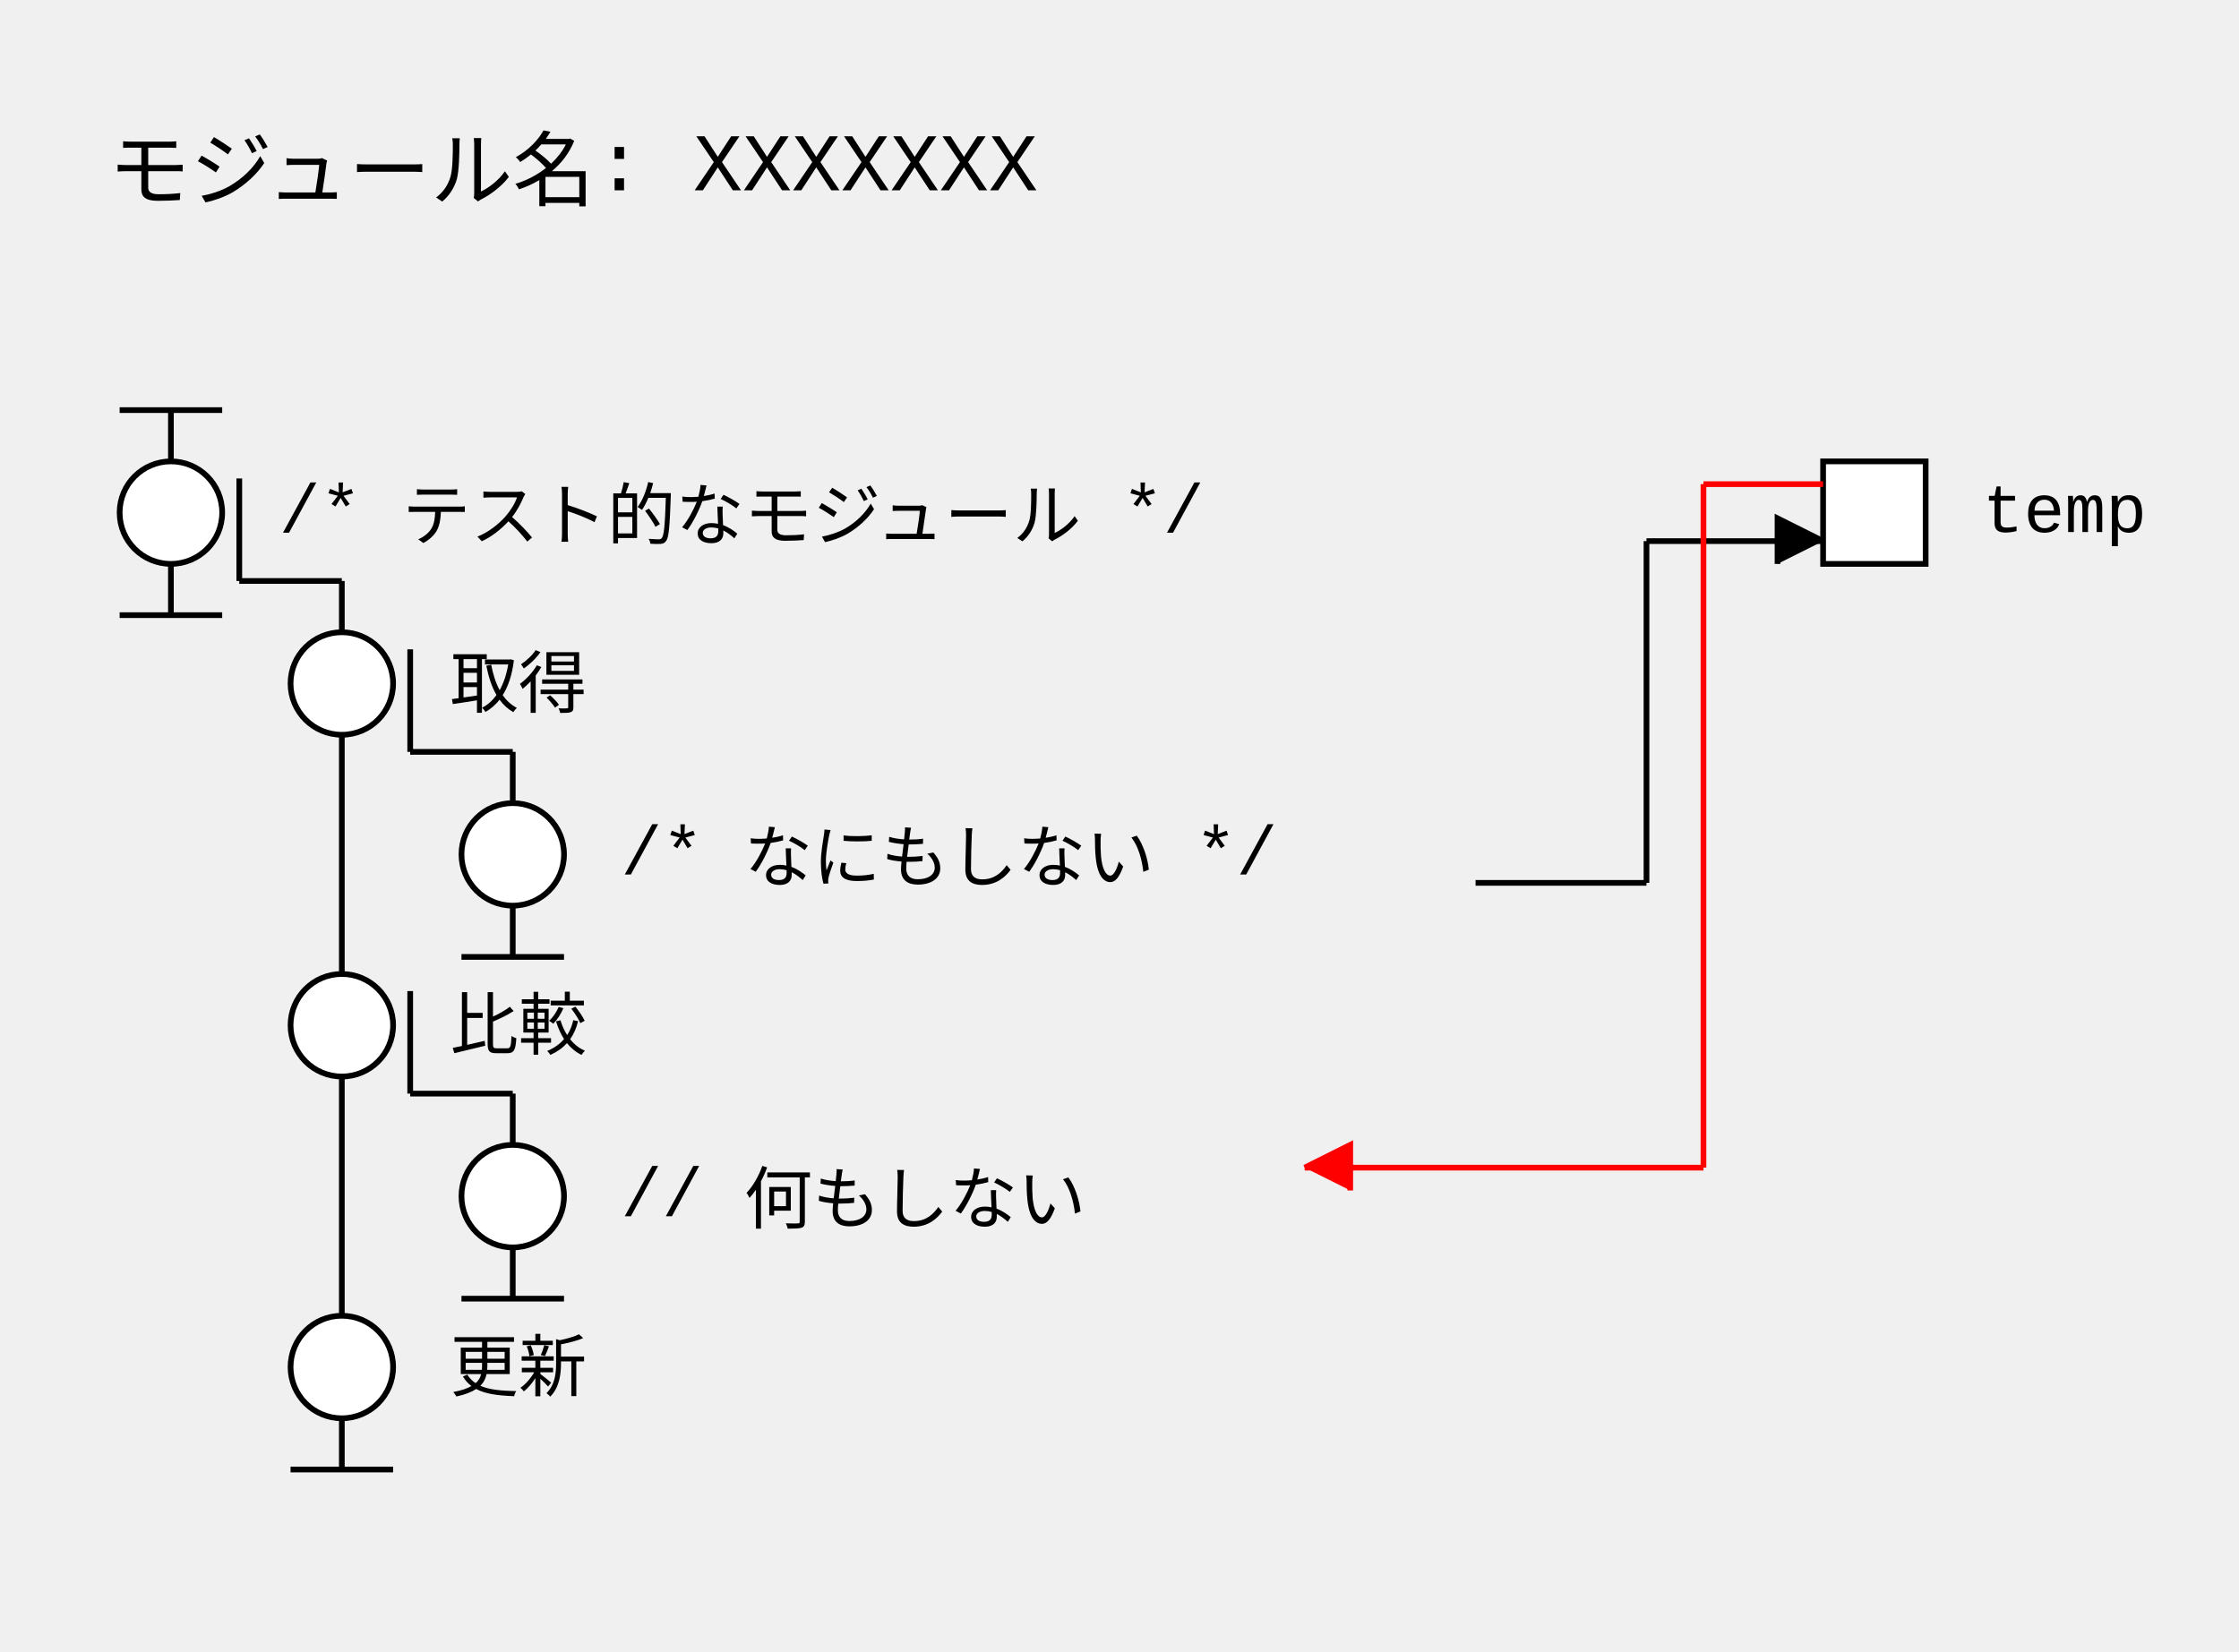
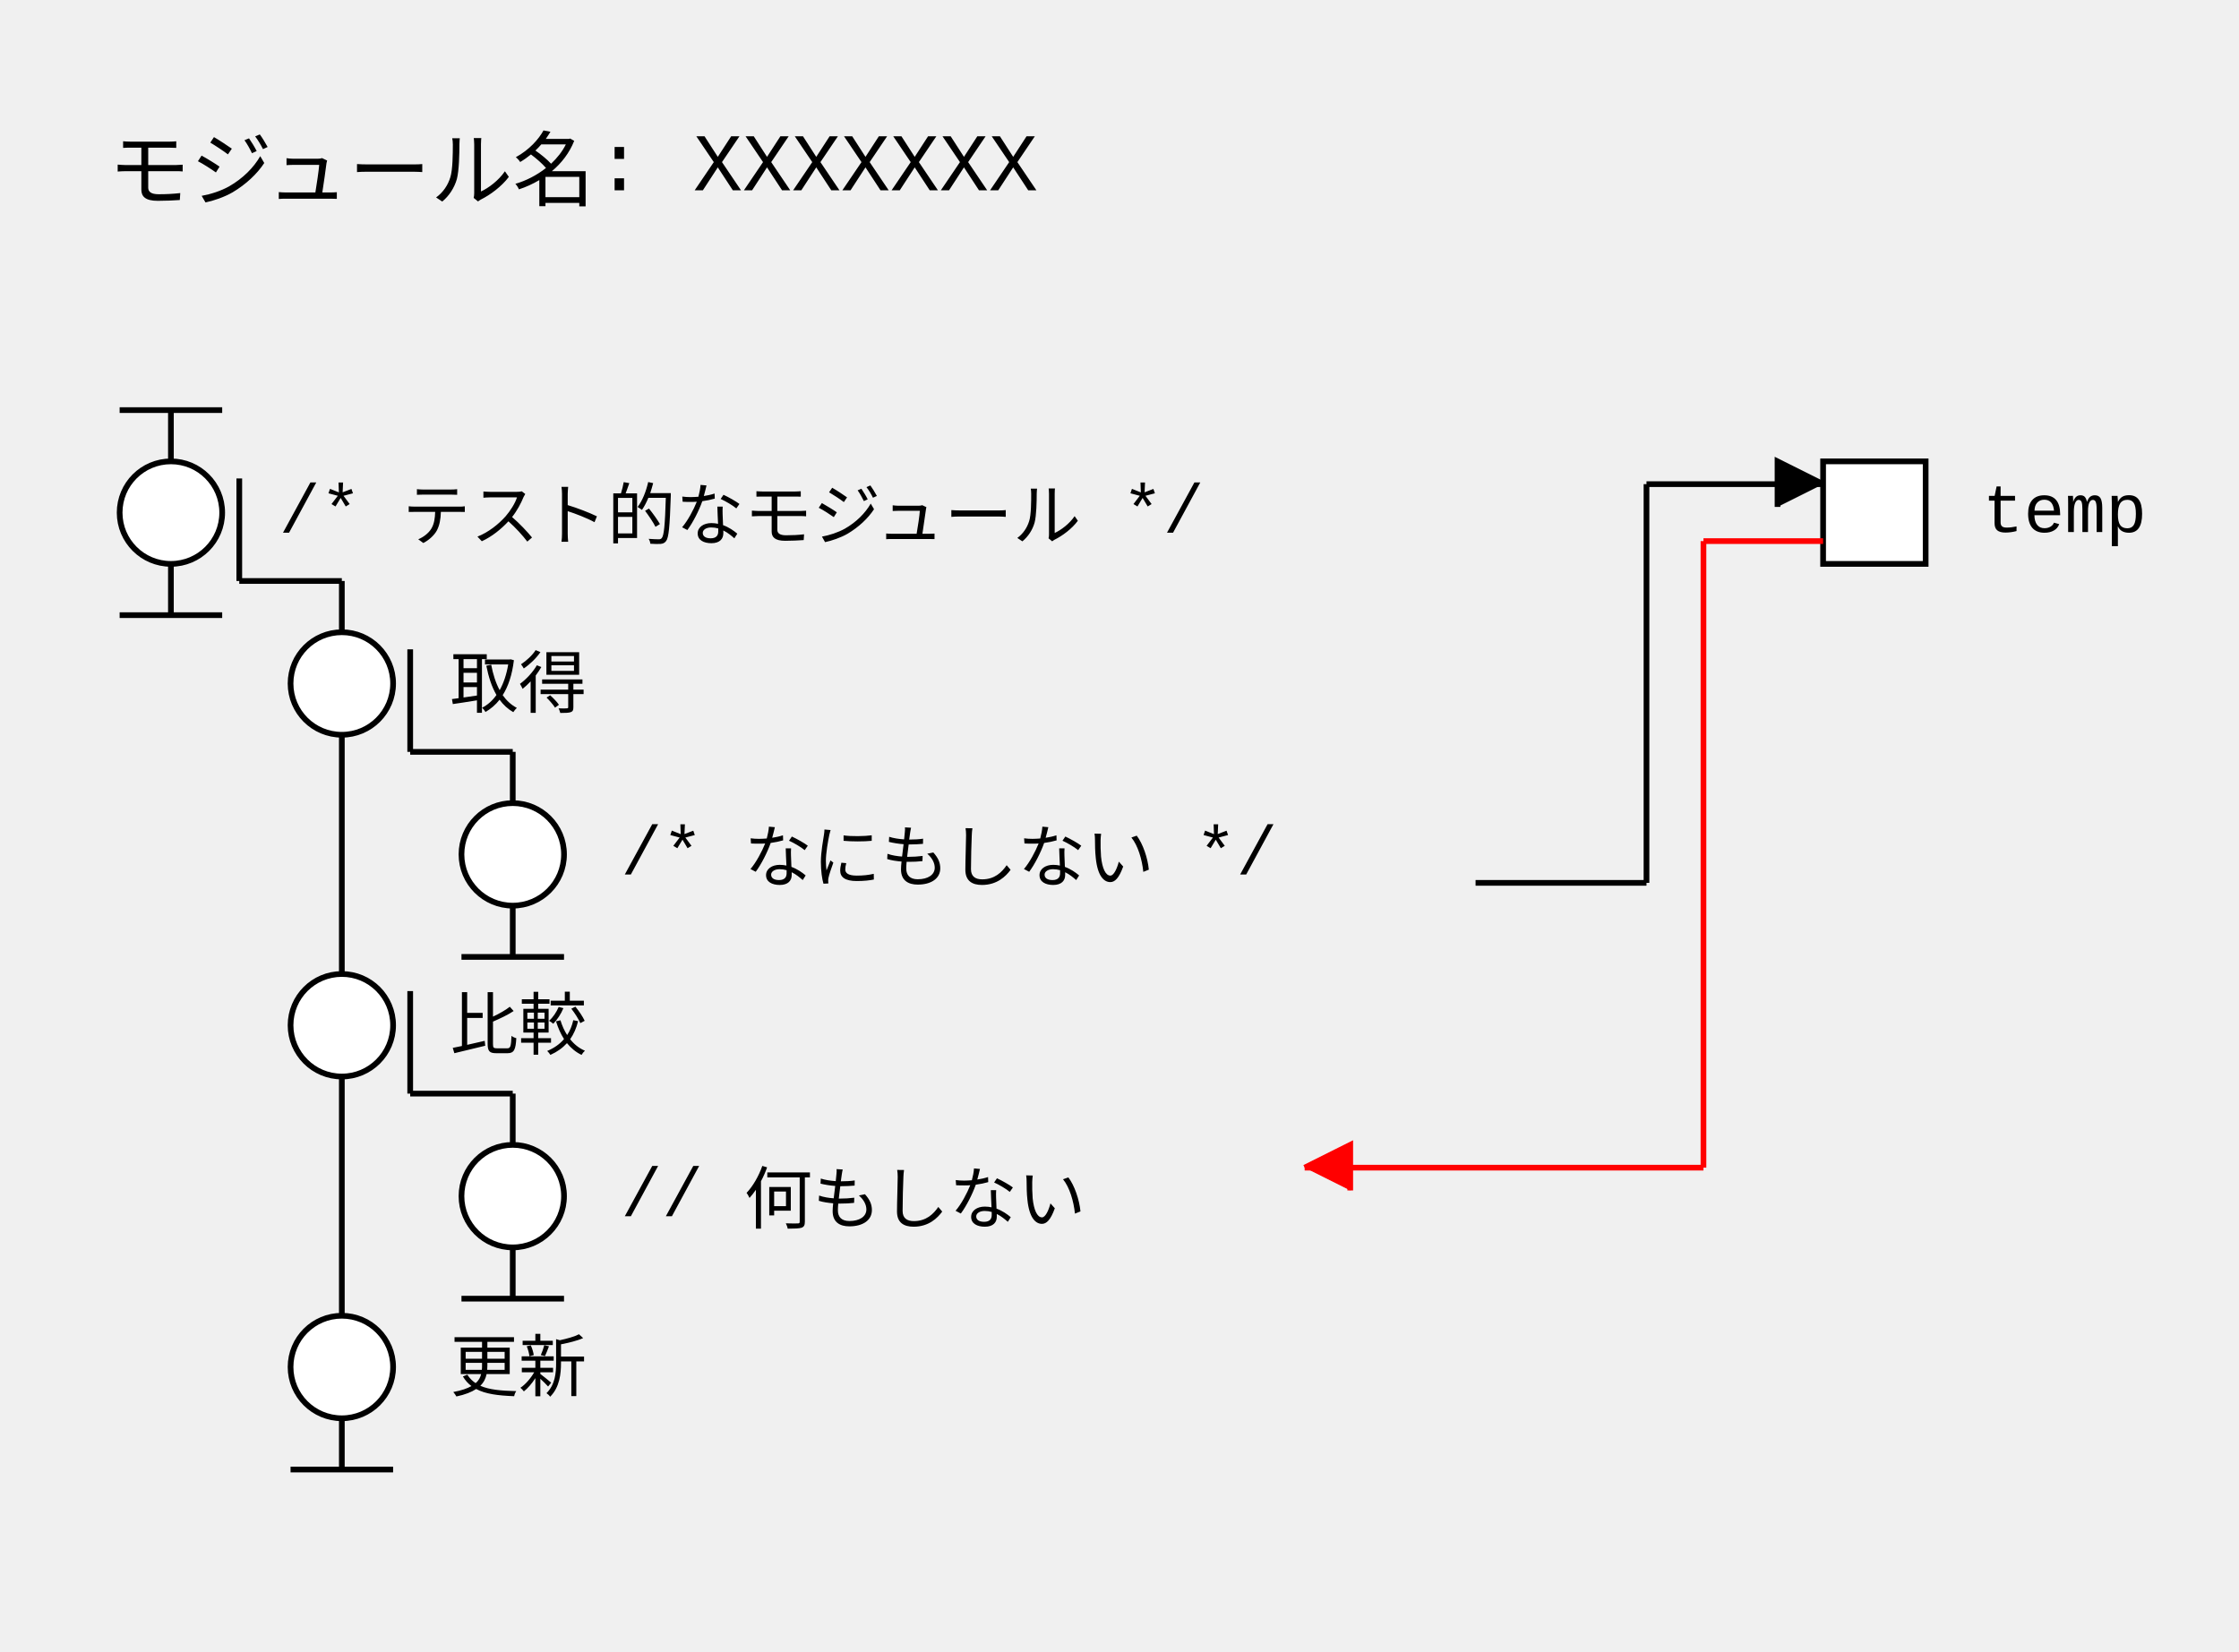
<svg xmlns="http://www.w3.org/2000/svg" width="393" height="290" style="background-color: #808d81">
  <text x="19" y="30" text-anchor="start" dominant-baseline="middle" font-family="Consolas, Meiryo UI, Courier New, monospace" font-size="120%" rotate="0">モジュール名: XXXXXXX</text>
  <circle cx="30" cy="90" r="9" fill="white" stroke="black" />
  <text x="49" y="90" text-anchor="start" dominant-baseline="middle" font-family="Consolas, Meiryo UI, Courier New, monospace" font-size="100%" rotate="0">/* テスト的なモジュール */</text>
  <line x1="30" y1="72" x2="30" y2="81" stroke="black" />
  <line x1="21" y1="72" x2="39" y2="72" stroke="black" />
  <line x1="30" y1="99" x2="30" y2="108" stroke="black" />
  <line x1="21" y1="108" x2="39" y2="108" stroke="black" />
  <circle cx="60" cy="120" r="9" fill="white" stroke="black" />
  <text x="79" y="120" text-anchor="start" dominant-baseline="middle" font-family="Consolas, Meiryo UI, Courier New, monospace" font-size="100%" rotate="0">取得</text>
  <line x1="60" y1="102" x2="60" y2="111" stroke="black" />
  <line x1="42" y1="102" x2="60" y2="102" stroke="black" />
  <line x1="42" y1="84" x2="42" y2="102" stroke="black" />
  <circle cx="90" cy="150" r="9" fill="white" stroke="black" />
  <text x="109" y="150" text-anchor="start" dominant-baseline="middle" font-family="Consolas, Meiryo UI, Courier New, monospace" font-size="100%" rotate="0">/* なにもしない */</text>
  <line x1="90" y1="159" x2="90" y2="168" stroke="black" />
  <line x1="81" y1="168" x2="99" y2="168" stroke="black" />
  <line x1="90" y1="132" x2="90" y2="141" stroke="black" />
  <line x1="72" y1="132" x2="90" y2="132" stroke="black" />
  <line x1="72" y1="114" x2="72" y2="132" stroke="black" />
  <circle cx="60" cy="180" r="9" fill="white" stroke="black" />
  <text x="79" y="180" text-anchor="start" dominant-baseline="middle" font-family="Consolas, Meiryo UI, Courier New, monospace" font-size="100%" rotate="0">比較</text>
  <line x1="60" y1="129" x2="60" y2="171" stroke="black" />
  <circle cx="90" cy="210" r="9" fill="white" stroke="black" />
  <text x="109" y="210" text-anchor="start" dominant-baseline="middle" font-family="Consolas, Meiryo UI, Courier New, monospace" font-size="100%" rotate="0">// 何もしない</text>
  <line x1="90" y1="219" x2="90" y2="228" stroke="black" />
  <line x1="81" y1="228" x2="99" y2="228" stroke="black" />
  <line x1="90" y1="192" x2="90" y2="201" stroke="black" />
  <line x1="72" y1="192" x2="90" y2="192" stroke="black" />
  <line x1="72" y1="174" x2="72" y2="192" stroke="black" />
  <circle cx="60" cy="240" r="9" fill="white" stroke="black" />
  <text x="79" y="240" text-anchor="start" dominant-baseline="middle" font-family="Consolas, Meiryo UI, Courier New, monospace" font-size="100%" rotate="0">更新</text>
  <line x1="60" y1="189" x2="60" y2="231" stroke="black" />
  <line x1="60" y1="249" x2="60" y2="258" stroke="black" />
  <line x1="51" y1="258" x2="69" y2="258" stroke="black" />
  <line x1="259" y1="155" x2="289" y2="155" stroke="black" />
  <line x1="229" y1="205" x2="299" y2="205" stroke="red" />
  <path d="M 229 205 L 237 201 L 237 209" stroke="red" fill="red" />
  <rect x="320" y="81" width="18" height="18" fill="white" stroke="black" />
  <text x="348" y="90" text-anchor="start" dominant-baseline="middle" font-family="Consolas, Meiryo UI, Courier New, monospace" font-size="100%" rotate="0">temp</text>
-   <line x1="289" y1="95" x2="320" y2="95" stroke="black" />
-   <path d="M 320 95 L 312 91 L 312 99" stroke="black" fill="black" />
-   <line x1="299" y1="85" x2="320" y2="85" stroke="red" />
-   <line x1="289" y1="95" x2="289" y2="155" stroke="black" />
-   <line x1="299" y1="85" x2="299" y2="205" stroke="red" />
+   <line x1="289" y1="85" x2="320" y2="85" stroke="black" />
+   <path d="M 320 85 L 312 81 L 312 89" stroke="black" fill="black" />
+   <line x1="299" y1="95" x2="320" y2="95" stroke="red" />
+   <line x1="289" y1="85" x2="289" y2="155" stroke="black" />
+   <line x1="299" y1="95" x2="299" y2="205" stroke="red" />
</svg>
